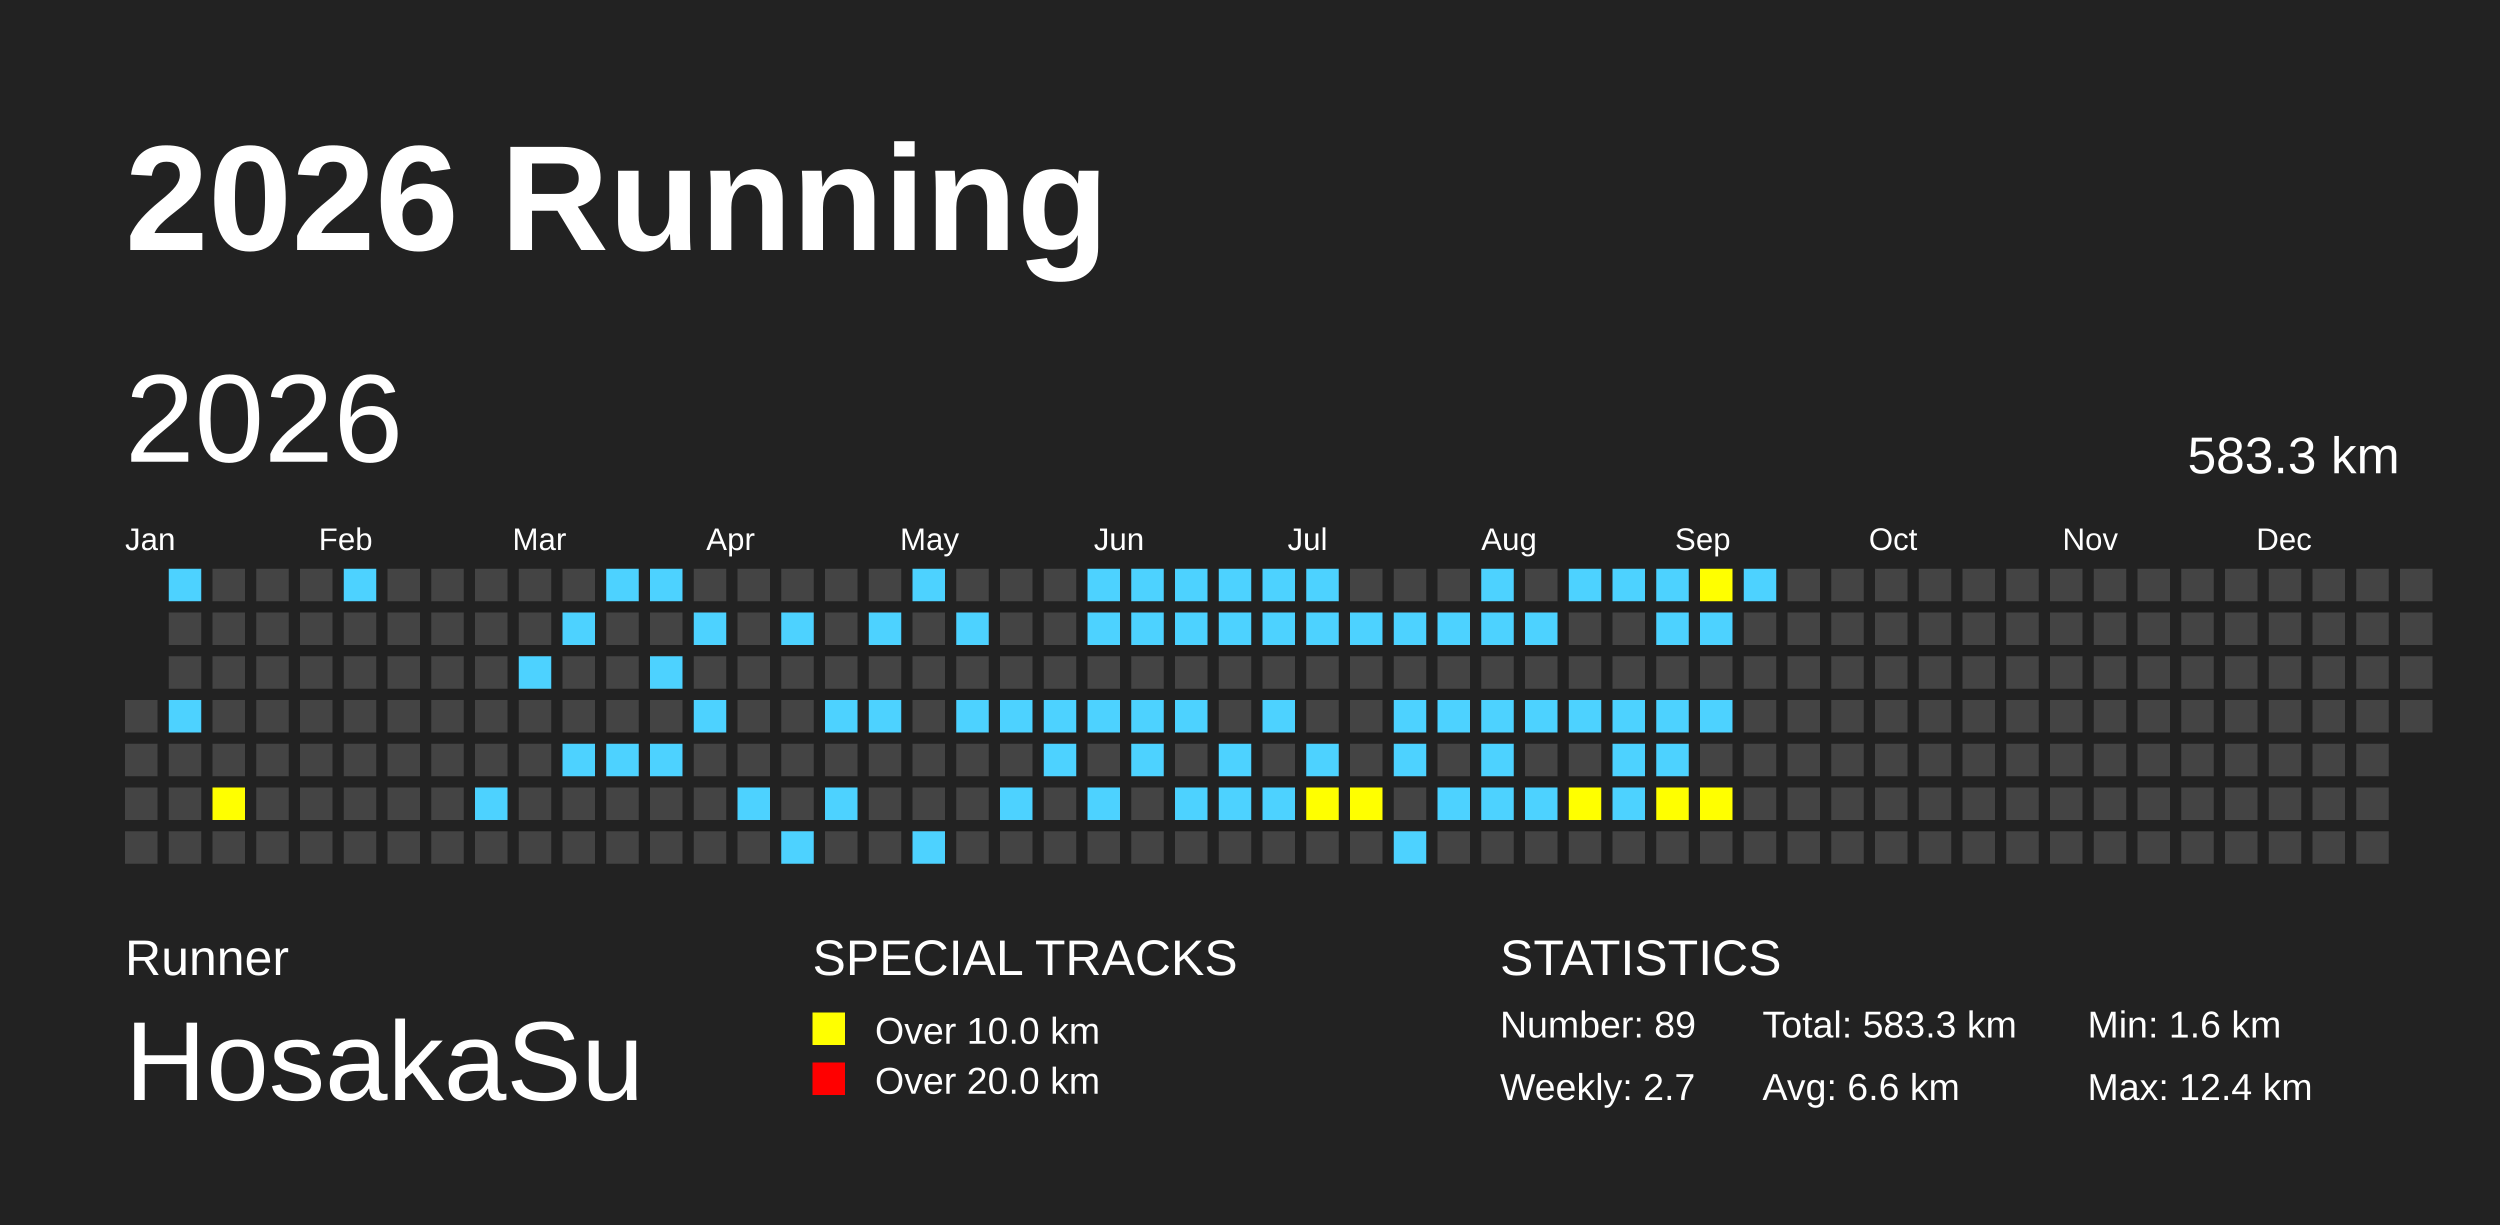
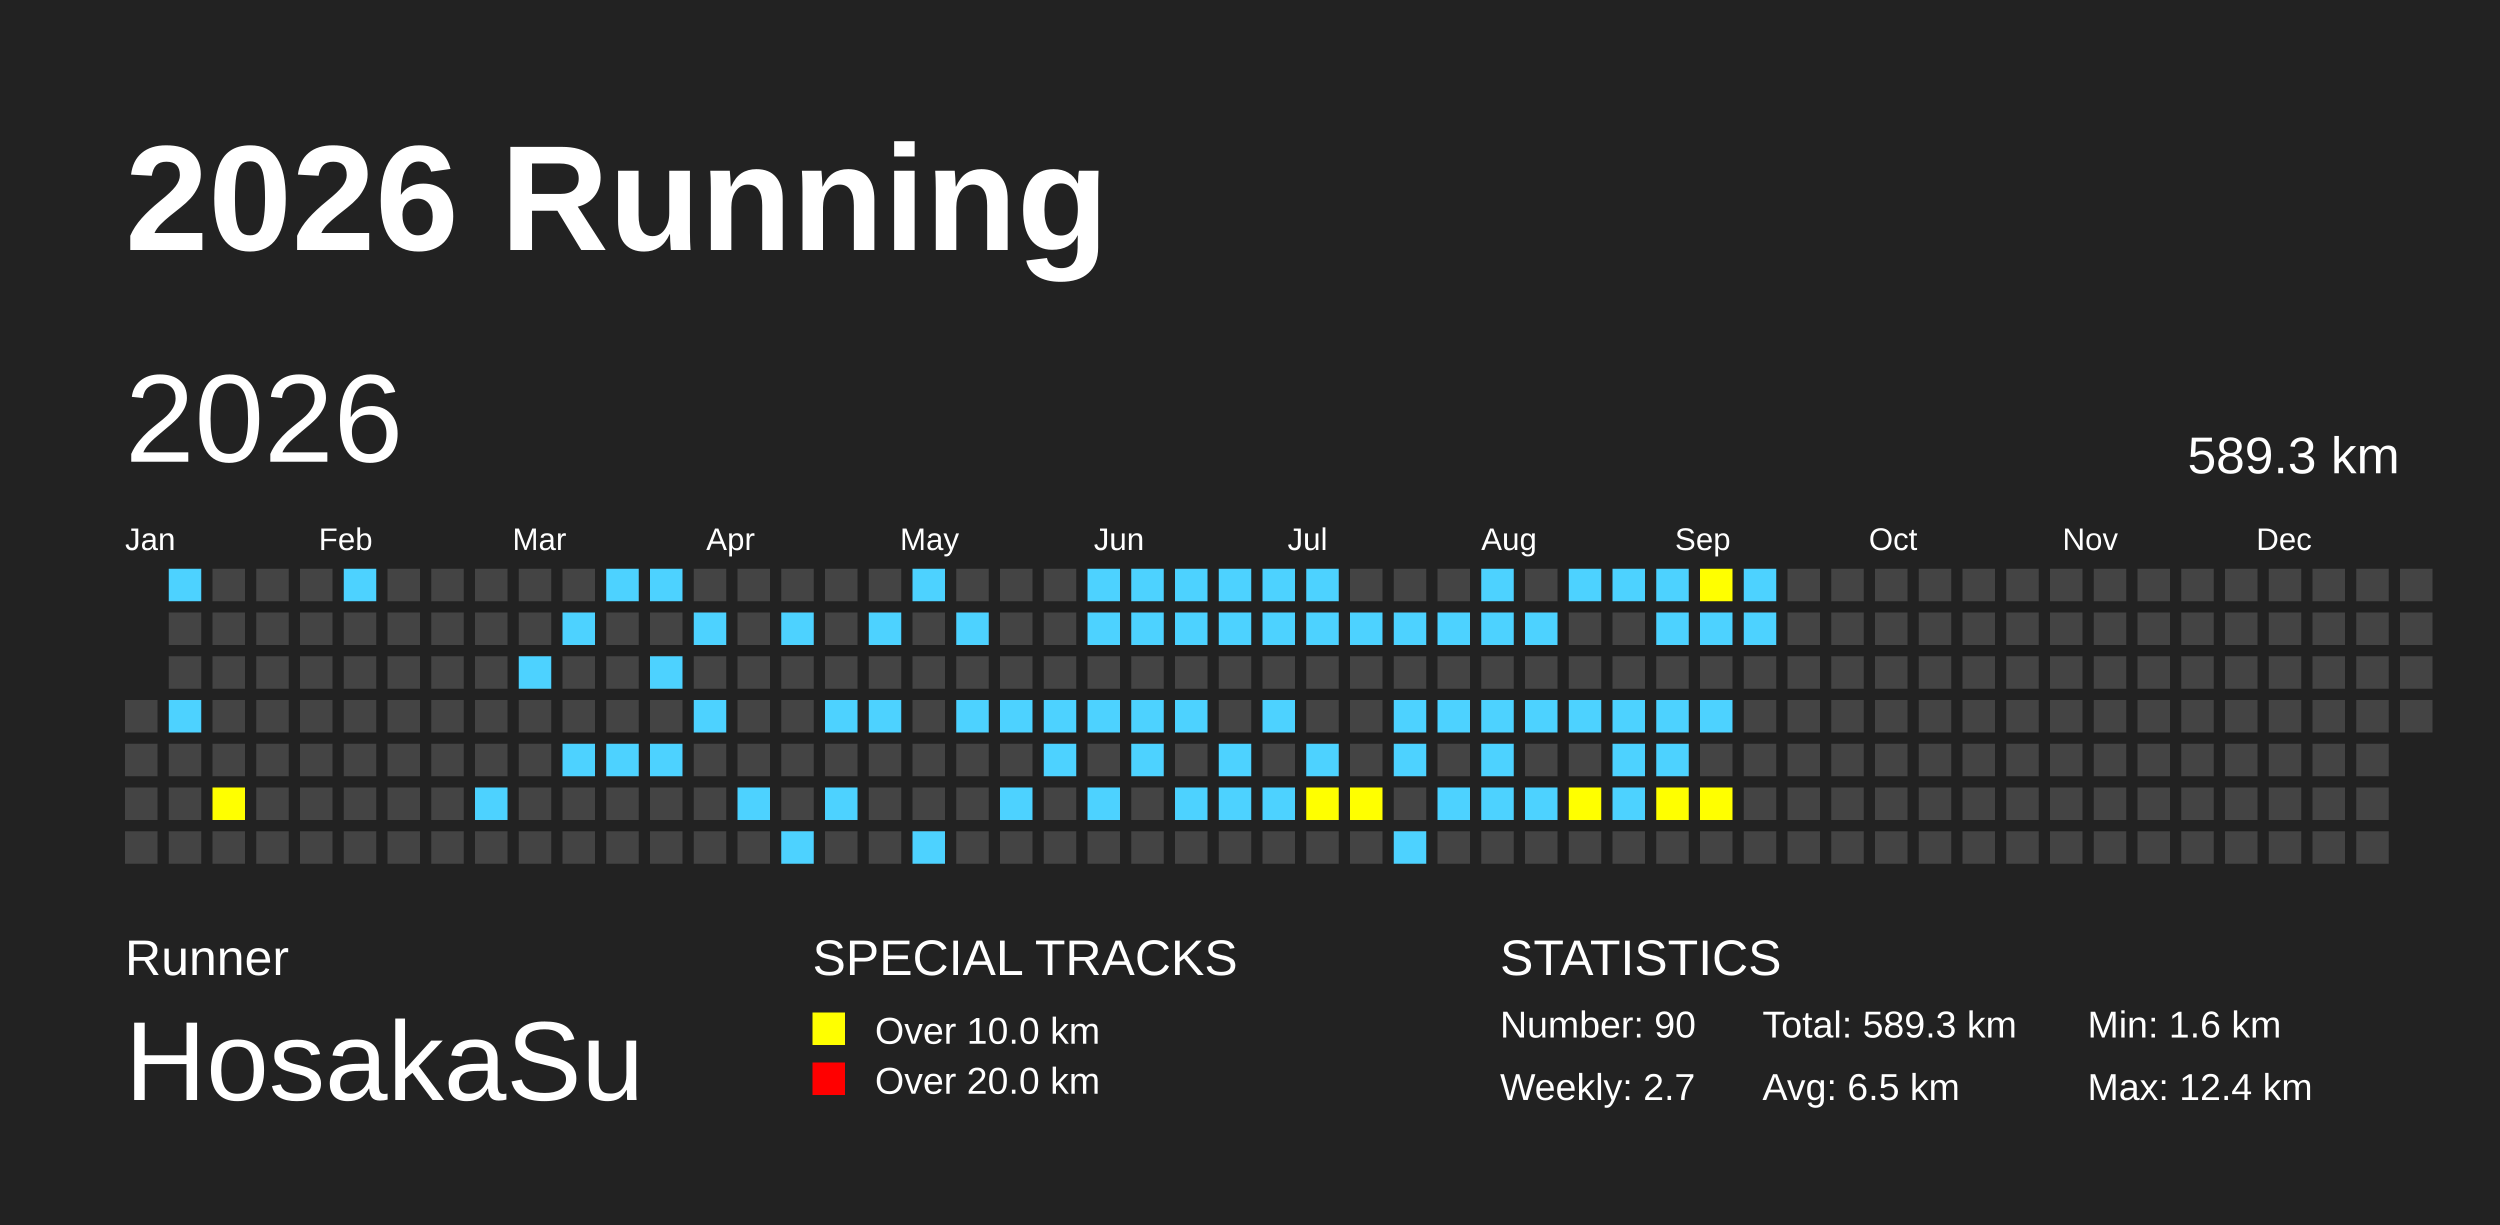
<svg xmlns="http://www.w3.org/2000/svg" baseProfile="full" height="98mm" version="1.1" viewBox="0,0,200,98" width="200mm">
  <defs>
    <pattern height="2" id="indoor-stripe" patternUnits="userSpaceOnUse" width="2">
      <line stroke="white" stroke-opacity="0.45" stroke-width="0.5" x1="0" x2="2" y1="2" y2="0" />
    </pattern>
  </defs>
  <rect fill="#222222" height="98" width="200" x="0" y="0" />
  <text fill="#FFFFFF" style="font-size:12px; font-family:Arial; font-weight:bold;" x="10" y="20">2026 Running</text>
  <text fill="#FFFFFF" style="font-size:4px; font-family:Arial" x="10" y="78">Runner</text>
  <text fill="#FFFFFF" style="font-size:9px; font-family:Arial" x="10" y="88">HosakaSu</text>
  <text fill="#FFFFFF" style="font-size:4px; font-family:Arial" x="65" y="78">SPECIAL TRACKS</text>
  <rect fill="yellow" height="2.6" width="2.6" x="65" y="81" />
  <text fill="#FFFFFF" style="font-size:3px; font-family:Arial" x="70" y="83.5">Over 10.0 km</text>
  <rect fill="red" height="2.6" width="2.6" x="65" y="85" />
  <text fill="#FFFFFF" style="font-size:3px; font-family:Arial" x="70" y="87.5">Over 20.0 km</text>
  <text fill="#FFFFFF" style="font-size:4px; font-family:Arial" x="120" y="78">STATISTICS</text>
-   <text fill="#FFFFFF" style="font-size:3px; font-family:Arial" x="120" y="83">Number: 89</text>
+   <text fill="#FFFFFF" style="font-size:3px; font-family:Arial" x="120" y="83">Number: 90</text>
  <text fill="#FFFFFF" style="font-size:3px; font-family:Arial" x="120" y="88">Weekly: 2.7</text>
-   <text fill="#FFFFFF" style="font-size:3px; font-family:Arial" x="141" y="83">Total: 583.3 km</text>
-   <text fill="#FFFFFF" style="font-size:3px; font-family:Arial" x="141" y="88">Avg: 6.6 km</text>
+   <text fill="#FFFFFF" style="font-size:3px; font-family:Arial" x="141" y="83">Total: 589.3 km</text>
+   <text fill="#FFFFFF" style="font-size:3px; font-family:Arial" x="141" y="88">Avg: 6.5 km</text>
  <text fill="#FFFFFF" style="font-size:3px; font-family:Arial" x="167" y="83">Min: 1.6 km</text>
  <text fill="#FFFFFF" style="font-size:3px; font-family:Arial" x="167" y="88">Max: 12.4 km</text>
  <text dominant-baseline="hanging" fill="#FFFFFF" style="font-size:10.0px; font-family:Arial;" x="10" y="30">2026</text>
-   <text dominant-baseline="hanging" fill="#FFFFFF" style="font-size:4.125px; font-family:Arial;" x="175" y="35">583.3 km</text>
+   <text dominant-baseline="hanging" fill="#FFFFFF" style="font-size:4.125px; font-family:Arial;" x="175" y="35">589.3 km</text>
  <text fill="#FFFFFF" style="font-size:2.5px; font-family:Arial" x="10.0" y="44">Jan</text>
  <text fill="#FFFFFF" style="font-size:2.5px; font-family:Arial" x="25.5" y="44">Feb</text>
  <text fill="#FFFFFF" style="font-size:2.5px; font-family:Arial" x="41.0" y="44">Mar</text>
  <text fill="#FFFFFF" style="font-size:2.5px; font-family:Arial" x="56.5" y="44">Apr</text>
  <text fill="#FFFFFF" style="font-size:2.5px; font-family:Arial" x="72.0" y="44">May</text>
  <text fill="#FFFFFF" style="font-size:2.5px; font-family:Arial" x="87.5" y="44">Jun</text>
  <text fill="#FFFFFF" style="font-size:2.5px; font-family:Arial" x="103.0" y="44">Jul</text>
  <text fill="#FFFFFF" style="font-size:2.5px; font-family:Arial" x="118.5" y="44">Aug</text>
  <text fill="#FFFFFF" style="font-size:2.5px; font-family:Arial" x="134.0" y="44">Sep</text>
  <text fill="#FFFFFF" style="font-size:2.5px; font-family:Arial" x="149.5" y="44">Oct</text>
  <text fill="#FFFFFF" style="font-size:2.5px; font-family:Arial" x="165.0" y="44">Nov</text>
  <text fill="#FFFFFF" style="font-size:2.5px; font-family:Arial" x="180.5" y="44">Dec</text>
  <rect fill="#444444" height="2.6" width="2.6" x="10.0" y="56.0" />
  <rect fill="#444444" height="2.6" width="2.6" x="10.0" y="59.5" />
  <rect fill="#444444" height="2.6" width="2.6" x="10.0" y="63.0" />
  <rect fill="#444444" height="2.6" width="2.6" x="10.0" y="66.5" />
  <rect fill="#4DD2FF" height="2.6" width="2.6" x="13.5" y="45.5" />
  <rect fill="#444444" height="2.6" width="2.6" x="13.5" y="49.0" />
  <rect fill="#444444" height="2.6" width="2.6" x="13.5" y="52.5" />
  <rect fill="#4DD2FF" height="2.6" width="2.6" x="13.5" y="56.0" />
  <rect fill="#444444" height="2.6" width="2.6" x="13.5" y="59.5" />
  <rect fill="#444444" height="2.6" width="2.6" x="13.5" y="63.0" />
  <rect fill="#444444" height="2.6" width="2.6" x="13.5" y="66.5" />
  <rect fill="#444444" height="2.6" width="2.6" x="17.0" y="45.5" />
  <rect fill="#444444" height="2.6" width="2.6" x="17.0" y="49.0" />
  <rect fill="#444444" height="2.6" width="2.6" x="17.0" y="52.5" />
  <rect fill="#444444" height="2.6" width="2.6" x="17.0" y="56.0" />
  <rect fill="#444444" height="2.6" width="2.6" x="17.0" y="59.5" />
  <rect fill="yellow" height="2.6" width="2.6" x="17.0" y="63.0" />
  <rect fill="#444444" height="2.6" width="2.6" x="17.0" y="66.5" />
  <rect fill="#444444" height="2.6" width="2.6" x="20.5" y="45.5" />
  <rect fill="#444444" height="2.6" width="2.6" x="20.5" y="49.0" />
  <rect fill="#444444" height="2.6" width="2.6" x="20.5" y="52.5" />
  <rect fill="#444444" height="2.6" width="2.6" x="20.5" y="56.0" />
  <rect fill="#444444" height="2.6" width="2.6" x="20.5" y="59.5" />
  <rect fill="#444444" height="2.6" width="2.6" x="20.5" y="63.0" />
  <rect fill="#444444" height="2.6" width="2.6" x="20.5" y="66.5" />
  <rect fill="#444444" height="2.6" width="2.6" x="24.0" y="45.5" />
  <rect fill="#444444" height="2.6" width="2.6" x="24.0" y="49.0" />
  <rect fill="#444444" height="2.6" width="2.6" x="24.0" y="52.5" />
  <rect fill="#444444" height="2.6" width="2.6" x="24.0" y="56.0" />
  <rect fill="#444444" height="2.6" width="2.6" x="24.0" y="59.5" />
  <rect fill="#444444" height="2.6" width="2.6" x="24.0" y="63.0" />
  <rect fill="#444444" height="2.6" width="2.6" x="24.0" y="66.5" />
  <rect fill="#4DD2FF" height="2.6" width="2.6" x="27.5" y="45.5" />
  <rect fill="#444444" height="2.6" width="2.6" x="27.5" y="49.0" />
  <rect fill="#444444" height="2.6" width="2.6" x="27.5" y="52.5" />
  <rect fill="#444444" height="2.6" width="2.6" x="27.5" y="56.0" />
  <rect fill="#444444" height="2.6" width="2.6" x="27.5" y="59.5" />
  <rect fill="#444444" height="2.6" width="2.6" x="27.5" y="63.0" />
  <rect fill="#444444" height="2.6" width="2.6" x="27.5" y="66.5" />
  <rect fill="#444444" height="2.6" width="2.6" x="31.0" y="45.5" />
  <rect fill="#444444" height="2.6" width="2.6" x="31.0" y="49.0" />
  <rect fill="#444444" height="2.6" width="2.6" x="31.0" y="52.5" />
  <rect fill="#444444" height="2.6" width="2.6" x="31.0" y="56.0" />
  <rect fill="#444444" height="2.6" width="2.6" x="31.0" y="59.5" />
  <rect fill="#444444" height="2.6" width="2.6" x="31.0" y="63.0" />
  <rect fill="#444444" height="2.6" width="2.6" x="31.0" y="66.5" />
  <rect fill="#444444" height="2.6" width="2.6" x="34.5" y="45.5" />
  <rect fill="#444444" height="2.6" width="2.6" x="34.5" y="49.0" />
  <rect fill="#444444" height="2.6" width="2.6" x="34.5" y="52.5" />
  <rect fill="#444444" height="2.6" width="2.6" x="34.5" y="56.0" />
  <rect fill="#444444" height="2.6" width="2.6" x="34.5" y="59.5" />
  <rect fill="#444444" height="2.6" width="2.6" x="34.5" y="63.0" />
  <rect fill="#444444" height="2.6" width="2.6" x="34.5" y="66.5" />
  <rect fill="#444444" height="2.6" width="2.6" x="38.0" y="45.5" />
  <rect fill="#444444" height="2.6" width="2.6" x="38.0" y="49.0" />
  <rect fill="#444444" height="2.6" width="2.6" x="38.0" y="52.5" />
  <rect fill="#444444" height="2.6" width="2.6" x="38.0" y="56.0" />
  <rect fill="#444444" height="2.6" width="2.6" x="38.0" y="59.5" />
  <rect fill="#4DD2FF" height="2.6" width="2.6" x="38.0" y="63.0" />
  <rect fill="#444444" height="2.6" width="2.6" x="38.0" y="66.5" />
  <rect fill="#444444" height="2.6" width="2.6" x="41.5" y="45.5" />
  <rect fill="#444444" height="2.6" width="2.6" x="41.5" y="49.0" />
  <rect fill="#4DD2FF" height="2.6" width="2.6" x="41.5" y="52.5" />
  <rect fill="#444444" height="2.6" width="2.6" x="41.5" y="56.0" />
  <rect fill="#444444" height="2.6" width="2.6" x="41.5" y="59.5" />
  <rect fill="#444444" height="2.6" width="2.6" x="41.5" y="63.0" />
  <rect fill="#444444" height="2.6" width="2.6" x="41.5" y="66.5" />
  <rect fill="#444444" height="2.6" width="2.6" x="45.0" y="45.5" />
  <rect fill="#4DD2FF" height="2.6" width="2.6" x="45.0" y="49.0" />
  <rect fill="#444444" height="2.6" width="2.6" x="45.0" y="52.5" />
  <rect fill="#444444" height="2.6" width="2.6" x="45.0" y="56.0" />
  <rect fill="#4DD2FF" height="2.6" width="2.6" x="45.0" y="59.5" />
  <rect fill="#444444" height="2.6" width="2.6" x="45.0" y="63.0" />
  <rect fill="#444444" height="2.6" width="2.6" x="45.0" y="66.5" />
  <rect fill="#4DD2FF" height="2.6" width="2.6" x="48.5" y="45.5" />
  <rect fill="#444444" height="2.6" width="2.6" x="48.5" y="49.0" />
  <rect fill="#444444" height="2.6" width="2.6" x="48.5" y="52.5" />
  <rect fill="#444444" height="2.6" width="2.6" x="48.5" y="56.0" />
  <rect fill="#4DD2FF" height="2.6" width="2.6" x="48.5" y="59.5" />
  <rect fill="#444444" height="2.6" width="2.6" x="48.5" y="63.0" />
  <rect fill="#444444" height="2.6" width="2.6" x="48.5" y="66.5" />
  <rect fill="#4DD2FF" height="2.6" width="2.6" x="52.0" y="45.5" />
  <rect fill="#444444" height="2.6" width="2.6" x="52.0" y="49.0" />
  <rect fill="#4DD2FF" height="2.6" width="2.6" x="52.0" y="52.5" />
  <rect fill="#444444" height="2.6" width="2.6" x="52.0" y="56.0" />
  <rect fill="#4DD2FF" height="2.6" width="2.6" x="52.0" y="59.5" />
  <rect fill="#444444" height="2.6" width="2.6" x="52.0" y="63.0" />
  <rect fill="#444444" height="2.6" width="2.6" x="52.0" y="66.5" />
  <rect fill="#444444" height="2.6" width="2.6" x="55.5" y="45.5" />
  <rect fill="#4DD2FF" height="2.6" width="2.6" x="55.5" y="49.0" />
  <rect fill="#444444" height="2.6" width="2.6" x="55.5" y="52.5" />
  <rect fill="#4DD2FF" height="2.6" width="2.6" x="55.5" y="56.0" />
  <rect fill="#444444" height="2.6" width="2.6" x="55.5" y="59.5" />
  <rect fill="#444444" height="2.6" width="2.6" x="55.5" y="63.0" />
  <rect fill="#444444" height="2.6" width="2.6" x="55.5" y="66.5" />
  <rect fill="#444444" height="2.6" width="2.6" x="59.0" y="45.5" />
  <rect fill="#444444" height="2.6" width="2.6" x="59.0" y="49.0" />
  <rect fill="#444444" height="2.6" width="2.6" x="59.0" y="52.5" />
  <rect fill="#444444" height="2.6" width="2.6" x="59.0" y="56.0" />
  <rect fill="#444444" height="2.6" width="2.6" x="59.0" y="59.5" />
  <rect fill="#4DD2FF" height="2.6" width="2.6" x="59.0" y="63.0" />
  <rect fill="#444444" height="2.6" width="2.6" x="59.0" y="66.5" />
  <rect fill="#444444" height="2.6" width="2.6" x="62.5" y="45.5" />
  <rect fill="#4DD2FF" height="2.6" width="2.6" x="62.5" y="49.0" />
  <rect fill="#444444" height="2.6" width="2.6" x="62.5" y="52.5" />
  <rect fill="#444444" height="2.6" width="2.6" x="62.5" y="56.0" />
  <rect fill="#444444" height="2.6" width="2.6" x="62.5" y="59.5" />
  <rect fill="#444444" height="2.6" width="2.6" x="62.5" y="63.0" />
  <rect fill="#4DD2FF" height="2.6" width="2.6" x="62.5" y="66.5" />
  <rect fill="#444444" height="2.6" width="2.6" x="66.0" y="45.5" />
  <rect fill="#444444" height="2.6" width="2.6" x="66.0" y="49.0" />
  <rect fill="#444444" height="2.6" width="2.6" x="66.0" y="52.5" />
  <rect fill="#4DD2FF" height="2.6" width="2.6" x="66.0" y="56.0" />
  <rect fill="#444444" height="2.6" width="2.6" x="66.0" y="59.5" />
  <rect fill="#4DD2FF" height="2.6" width="2.6" x="66.0" y="63.0" />
  <rect fill="#444444" height="2.6" width="2.6" x="66.0" y="66.5" />
  <rect fill="#444444" height="2.6" width="2.6" x="69.5" y="45.5" />
  <rect fill="#4DD2FF" height="2.6" width="2.6" x="69.5" y="49.0" />
  <rect fill="#444444" height="2.6" width="2.6" x="69.5" y="52.5" />
  <rect fill="#4DD2FF" height="2.6" width="2.6" x="69.5" y="56.0" />
  <rect fill="#444444" height="2.6" width="2.6" x="69.5" y="59.5" />
  <rect fill="#444444" height="2.6" width="2.6" x="69.5" y="63.0" />
  <rect fill="#444444" height="2.6" width="2.6" x="69.5" y="66.5" />
  <rect fill="#4DD2FF" height="2.6" width="2.6" x="73.0" y="45.5" />
  <rect fill="#444444" height="2.6" width="2.6" x="73.0" y="49.0" />
  <rect fill="#444444" height="2.6" width="2.6" x="73.0" y="52.5" />
  <rect fill="#444444" height="2.6" width="2.6" x="73.0" y="56.0" />
  <rect fill="#444444" height="2.6" width="2.6" x="73.0" y="59.5" />
  <rect fill="#444444" height="2.6" width="2.6" x="73.0" y="63.0" />
  <rect fill="#4DD2FF" height="2.6" width="2.6" x="73.0" y="66.5" />
  <rect fill="#444444" height="2.6" width="2.6" x="76.5" y="45.5" />
  <rect fill="#4DD2FF" height="2.6" width="2.6" x="76.5" y="49.0" />
  <rect fill="#444444" height="2.6" width="2.6" x="76.5" y="52.5" />
  <rect fill="#4DD2FF" height="2.6" width="2.6" x="76.5" y="56.0" />
  <rect fill="#444444" height="2.6" width="2.6" x="76.5" y="59.5" />
  <rect fill="#444444" height="2.6" width="2.6" x="76.5" y="63.0" />
  <rect fill="#444444" height="2.6" width="2.6" x="76.5" y="66.5" />
  <rect fill="#444444" height="2.6" width="2.6" x="80.0" y="45.5" />
  <rect fill="#444444" height="2.6" width="2.6" x="80.0" y="49.0" />
  <rect fill="#444444" height="2.6" width="2.6" x="80.0" y="52.5" />
  <rect fill="#4DD2FF" height="2.6" width="2.6" x="80.0" y="56.0" />
  <rect fill="#444444" height="2.6" width="2.6" x="80.0" y="59.5" />
  <rect fill="#4DD2FF" height="2.6" width="2.6" x="80.0" y="63.0" />
  <rect fill="#444444" height="2.6" width="2.6" x="80.0" y="66.5" />
  <rect fill="#444444" height="2.6" width="2.6" x="83.5" y="45.5" />
  <rect fill="#444444" height="2.6" width="2.6" x="83.5" y="49.0" />
  <rect fill="#444444" height="2.6" width="2.6" x="83.5" y="52.5" />
  <rect fill="#4DD2FF" height="2.6" width="2.6" x="83.5" y="56.0" />
  <rect fill="#4DD2FF" height="2.6" width="2.6" x="83.5" y="59.5" />
  <rect fill="#444444" height="2.6" width="2.6" x="83.5" y="63.0" />
  <rect fill="#444444" height="2.6" width="2.6" x="83.5" y="66.5" />
  <rect fill="#4DD2FF" height="2.6" width="2.6" x="87.0" y="45.5" />
  <rect fill="#4DD2FF" height="2.6" width="2.6" x="87.0" y="49.0" />
  <rect fill="#444444" height="2.6" width="2.6" x="87.0" y="52.5" />
  <rect fill="#4DD2FF" height="2.6" width="2.6" x="87.0" y="56.0" />
  <rect fill="#444444" height="2.6" width="2.6" x="87.0" y="59.5" />
  <rect fill="#4DD2FF" height="2.6" width="2.6" x="87.0" y="63.0" />
  <rect fill="#444444" height="2.6" width="2.6" x="87.0" y="66.5" />
  <rect fill="#4DD2FF" height="2.6" width="2.6" x="90.5" y="45.5" />
  <rect fill="#4DD2FF" height="2.6" width="2.6" x="90.5" y="49.0" />
  <rect fill="#444444" height="2.6" width="2.6" x="90.5" y="52.5" />
  <rect fill="#4DD2FF" height="2.6" width="2.6" x="90.5" y="56.0" />
  <rect fill="#4DD2FF" height="2.6" width="2.6" x="90.5" y="59.5" />
  <rect fill="#444444" height="2.6" width="2.6" x="90.5" y="63.0" />
  <rect fill="#444444" height="2.6" width="2.6" x="90.5" y="66.5" />
  <rect fill="#4DD2FF" height="2.6" width="2.6" x="94.0" y="45.5" />
  <rect fill="#4DD2FF" height="2.6" width="2.6" x="94.0" y="49.0" />
  <rect fill="#444444" height="2.6" width="2.6" x="94.0" y="52.5" />
  <rect fill="#4DD2FF" height="2.6" width="2.6" x="94.0" y="56.0" />
  <rect fill="#444444" height="2.6" width="2.6" x="94.0" y="59.5" />
  <rect fill="#4DD2FF" height="2.6" width="2.6" x="94.0" y="63.0" />
  <rect fill="#444444" height="2.6" width="2.6" x="94.0" y="66.5" />
  <rect fill="#4DD2FF" height="2.6" width="2.6" x="97.5" y="45.5" />
  <rect fill="#4DD2FF" height="2.6" width="2.6" x="97.5" y="49.0" />
  <rect fill="#444444" height="2.6" width="2.6" x="97.5" y="52.5" />
  <rect fill="#444444" height="2.6" width="2.6" x="97.5" y="56.0" />
  <rect fill="#4DD2FF" height="2.6" width="2.6" x="97.5" y="59.5" />
  <rect fill="#4DD2FF" height="2.6" width="2.6" x="97.5" y="63.0" />
  <rect fill="#444444" height="2.6" width="2.6" x="97.5" y="66.5" />
  <rect fill="#4DD2FF" height="2.6" width="2.6" x="101.0" y="45.5" />
  <rect fill="#4DD2FF" height="2.6" width="2.6" x="101.0" y="49.0" />
  <rect fill="#444444" height="2.6" width="2.6" x="101.0" y="52.5" />
  <rect fill="#4DD2FF" height="2.6" width="2.6" x="101.0" y="56.0" />
  <rect fill="#444444" height="2.6" width="2.6" x="101.0" y="59.5" />
  <rect fill="#4DD2FF" height="2.6" width="2.6" x="101.0" y="63.0" />
  <rect fill="#444444" height="2.6" width="2.6" x="101.0" y="66.5" />
  <rect fill="#4DD2FF" height="2.6" width="2.6" x="104.5" y="45.5" />
  <rect fill="#4DD2FF" height="2.6" width="2.6" x="104.5" y="49.0" />
  <rect fill="#444444" height="2.6" width="2.6" x="104.5" y="52.5" />
  <rect fill="#444444" height="2.6" width="2.6" x="104.5" y="56.0" />
  <rect fill="#4DD2FF" height="2.6" width="2.6" x="104.5" y="59.5" />
  <rect fill="yellow" height="2.6" width="2.6" x="104.5" y="63.0" />
  <rect fill="#444444" height="2.6" width="2.6" x="104.5" y="66.5" />
  <rect fill="#444444" height="2.6" width="2.6" x="108.0" y="45.5" />
  <rect fill="#4DD2FF" height="2.6" width="2.6" x="108.0" y="49.0" />
  <rect fill="#444444" height="2.6" width="2.6" x="108.0" y="52.5" />
  <rect fill="#444444" height="2.6" width="2.6" x="108.0" y="56.0" />
  <rect fill="#444444" height="2.6" width="2.6" x="108.0" y="59.5" />
  <rect fill="yellow" height="2.6" width="2.6" x="108.0" y="63.0" />
  <rect fill="#444444" height="2.6" width="2.6" x="108.0" y="66.5" />
  <rect fill="#444444" height="2.6" width="2.6" x="111.5" y="45.5" />
  <rect fill="#4DD2FF" height="2.6" width="2.6" x="111.5" y="49.0" />
  <rect fill="#444444" height="2.6" width="2.6" x="111.5" y="52.5" />
  <rect fill="#4DD2FF" height="2.6" width="2.6" x="111.5" y="56.0" />
  <rect fill="#4DD2FF" height="2.6" width="2.6" x="111.5" y="59.5" />
  <rect fill="#444444" height="2.6" width="2.6" x="111.5" y="63.0" />
  <rect fill="#4DD2FF" height="2.6" width="2.6" x="111.5" y="66.5" />
  <rect fill="#444444" height="2.6" width="2.6" x="115.0" y="45.5" />
  <rect fill="#4DD2FF" height="2.6" width="2.6" x="115.0" y="49.0" />
  <rect fill="#444444" height="2.6" width="2.6" x="115.0" y="52.5" />
  <rect fill="#4DD2FF" height="2.6" width="2.6" x="115.0" y="56.0" />
  <rect fill="#444444" height="2.6" width="2.6" x="115.0" y="59.5" />
  <rect fill="#4DD2FF" height="2.6" width="2.6" x="115.0" y="63.0" />
  <rect fill="#444444" height="2.6" width="2.6" x="115.0" y="66.5" />
  <rect fill="#4DD2FF" height="2.6" width="2.6" x="118.5" y="45.5" />
  <rect fill="#4DD2FF" height="2.6" width="2.6" x="118.5" y="49.0" />
  <rect fill="#444444" height="2.6" width="2.6" x="118.5" y="52.5" />
  <rect fill="#4DD2FF" height="2.6" width="2.6" x="118.5" y="56.0" />
  <rect fill="#4DD2FF" height="2.6" width="2.6" x="118.5" y="59.5" />
  <rect fill="#4DD2FF" height="2.6" width="2.6" x="118.5" y="63.0" />
  <rect fill="#444444" height="2.6" width="2.6" x="118.5" y="66.5" />
  <rect fill="#444444" height="2.6" width="2.6" x="122.0" y="45.5" />
  <rect fill="#4DD2FF" height="2.6" width="2.6" x="122.0" y="49.0" />
  <rect fill="#444444" height="2.6" width="2.6" x="122.0" y="52.5" />
  <rect fill="#4DD2FF" height="2.6" width="2.6" x="122.0" y="56.0" />
  <rect fill="#444444" height="2.6" width="2.6" x="122.0" y="59.5" />
  <rect fill="#4DD2FF" height="2.6" width="2.6" x="122.0" y="63.0" />
  <rect fill="#444444" height="2.6" width="2.6" x="122.0" y="66.5" />
  <rect fill="#4DD2FF" height="2.6" width="2.6" x="125.5" y="45.5" />
  <rect fill="#444444" height="2.6" width="2.6" x="125.5" y="49.0" />
  <rect fill="#444444" height="2.6" width="2.6" x="125.5" y="52.5" />
  <rect fill="#4DD2FF" height="2.6" width="2.6" x="125.5" y="56.0" />
  <rect fill="#444444" height="2.6" width="2.6" x="125.5" y="59.5" />
  <rect fill="yellow" height="2.6" width="2.6" x="125.5" y="63.0" />
  <rect fill="#444444" height="2.6" width="2.6" x="125.5" y="66.5" />
  <rect fill="#4DD2FF" height="2.6" width="2.6" x="129.0" y="45.5" />
  <rect fill="#444444" height="2.6" width="2.6" x="129.0" y="49.0" />
  <rect fill="#444444" height="2.6" width="2.6" x="129.0" y="52.5" />
  <rect fill="#4DD2FF" height="2.6" width="2.6" x="129.0" y="56.0" />
  <rect fill="#4DD2FF" height="2.6" width="2.6" x="129.0" y="59.5" />
  <rect fill="#4DD2FF" height="2.6" width="2.6" x="129.0" y="63.0" />
  <rect fill="#444444" height="2.6" width="2.6" x="129.0" y="66.5" />
  <rect fill="#4DD2FF" height="2.6" width="2.6" x="132.5" y="45.5" />
  <rect fill="#4DD2FF" height="2.6" width="2.6" x="132.5" y="49.0" />
  <rect fill="#444444" height="2.6" width="2.6" x="132.5" y="52.5" />
  <rect fill="#4DD2FF" height="2.6" width="2.6" x="132.5" y="56.0" />
  <rect fill="#4DD2FF" height="2.6" width="2.6" x="132.5" y="59.5" />
  <rect fill="yellow" height="2.6" width="2.6" x="132.5" y="63.0" />
  <rect fill="#444444" height="2.6" width="2.6" x="132.5" y="66.5" />
  <rect fill="yellow" height="2.6" width="2.6" x="136.0" y="45.5" />
  <rect fill="#4DD2FF" height="2.6" width="2.6" x="136.0" y="49.0" />
  <rect fill="#444444" height="2.6" width="2.6" x="136.0" y="52.5" />
  <rect fill="#4DD2FF" height="2.6" width="2.6" x="136.0" y="56.0" />
  <rect fill="#444444" height="2.6" width="2.6" x="136.0" y="59.5" />
  <rect fill="yellow" height="2.6" width="2.6" x="136.0" y="63.0" />
  <rect fill="#444444" height="2.6" width="2.6" x="136.0" y="66.5" />
  <rect fill="#4DD2FF" height="2.6" width="2.6" x="139.5" y="45.5" />
-   <rect fill="#444444" height="2.6" width="2.6" x="139.5" y="49.0" />
+   <rect fill="#4DD2FF" height="2.6" width="2.6" x="139.5" y="49.0" />
  <rect fill="#444444" height="2.6" width="2.6" x="139.5" y="52.5" />
  <rect fill="#444444" height="2.6" width="2.6" x="139.5" y="56.0" />
  <rect fill="#444444" height="2.6" width="2.6" x="139.5" y="59.5" />
  <rect fill="#444444" height="2.6" width="2.6" x="139.5" y="63.0" />
  <rect fill="#444444" height="2.6" width="2.6" x="139.5" y="66.5" />
  <rect fill="#444444" height="2.6" width="2.6" x="143.0" y="45.5" />
  <rect fill="#444444" height="2.6" width="2.6" x="143.0" y="49.0" />
  <rect fill="#444444" height="2.6" width="2.6" x="143.0" y="52.5" />
  <rect fill="#444444" height="2.6" width="2.6" x="143.0" y="56.0" />
  <rect fill="#444444" height="2.6" width="2.6" x="143.0" y="59.5" />
  <rect fill="#444444" height="2.6" width="2.6" x="143.0" y="63.0" />
  <rect fill="#444444" height="2.6" width="2.6" x="143.0" y="66.5" />
  <rect fill="#444444" height="2.6" width="2.6" x="146.5" y="45.5" />
  <rect fill="#444444" height="2.6" width="2.6" x="146.5" y="49.0" />
  <rect fill="#444444" height="2.6" width="2.6" x="146.5" y="52.5" />
  <rect fill="#444444" height="2.6" width="2.6" x="146.5" y="56.0" />
  <rect fill="#444444" height="2.6" width="2.6" x="146.5" y="59.5" />
  <rect fill="#444444" height="2.6" width="2.6" x="146.5" y="63.0" />
  <rect fill="#444444" height="2.6" width="2.6" x="146.5" y="66.5" />
  <rect fill="#444444" height="2.6" width="2.6" x="150.0" y="45.5" />
  <rect fill="#444444" height="2.6" width="2.6" x="150.0" y="49.0" />
  <rect fill="#444444" height="2.6" width="2.6" x="150.0" y="52.5" />
  <rect fill="#444444" height="2.6" width="2.6" x="150.0" y="56.0" />
  <rect fill="#444444" height="2.6" width="2.6" x="150.0" y="59.5" />
  <rect fill="#444444" height="2.6" width="2.6" x="150.0" y="63.0" />
  <rect fill="#444444" height="2.6" width="2.6" x="150.0" y="66.5" />
  <rect fill="#444444" height="2.6" width="2.6" x="153.5" y="45.5" />
  <rect fill="#444444" height="2.6" width="2.6" x="153.5" y="49.0" />
  <rect fill="#444444" height="2.6" width="2.6" x="153.5" y="52.5" />
  <rect fill="#444444" height="2.6" width="2.6" x="153.5" y="56.0" />
  <rect fill="#444444" height="2.6" width="2.6" x="153.5" y="59.5" />
  <rect fill="#444444" height="2.6" width="2.6" x="153.5" y="63.0" />
  <rect fill="#444444" height="2.6" width="2.6" x="153.5" y="66.5" />
  <rect fill="#444444" height="2.6" width="2.6" x="157.0" y="45.5" />
  <rect fill="#444444" height="2.6" width="2.6" x="157.0" y="49.0" />
  <rect fill="#444444" height="2.6" width="2.6" x="157.0" y="52.5" />
  <rect fill="#444444" height="2.6" width="2.6" x="157.0" y="56.0" />
  <rect fill="#444444" height="2.6" width="2.6" x="157.0" y="59.5" />
  <rect fill="#444444" height="2.6" width="2.6" x="157.0" y="63.0" />
  <rect fill="#444444" height="2.6" width="2.6" x="157.0" y="66.5" />
  <rect fill="#444444" height="2.6" width="2.6" x="160.5" y="45.5" />
  <rect fill="#444444" height="2.6" width="2.6" x="160.5" y="49.0" />
  <rect fill="#444444" height="2.6" width="2.6" x="160.5" y="52.5" />
  <rect fill="#444444" height="2.6" width="2.6" x="160.5" y="56.0" />
  <rect fill="#444444" height="2.6" width="2.6" x="160.5" y="59.5" />
  <rect fill="#444444" height="2.6" width="2.6" x="160.5" y="63.0" />
  <rect fill="#444444" height="2.6" width="2.6" x="160.5" y="66.5" />
  <rect fill="#444444" height="2.6" width="2.6" x="164.0" y="45.5" />
  <rect fill="#444444" height="2.6" width="2.6" x="164.0" y="49.0" />
  <rect fill="#444444" height="2.6" width="2.6" x="164.0" y="52.5" />
  <rect fill="#444444" height="2.6" width="2.6" x="164.0" y="56.0" />
  <rect fill="#444444" height="2.6" width="2.6" x="164.0" y="59.5" />
  <rect fill="#444444" height="2.6" width="2.6" x="164.0" y="63.0" />
  <rect fill="#444444" height="2.6" width="2.6" x="164.0" y="66.5" />
  <rect fill="#444444" height="2.6" width="2.6" x="167.5" y="45.5" />
  <rect fill="#444444" height="2.6" width="2.6" x="167.5" y="49.0" />
  <rect fill="#444444" height="2.6" width="2.6" x="167.5" y="52.5" />
  <rect fill="#444444" height="2.6" width="2.6" x="167.5" y="56.0" />
  <rect fill="#444444" height="2.6" width="2.6" x="167.5" y="59.5" />
  <rect fill="#444444" height="2.6" width="2.6" x="167.5" y="63.0" />
  <rect fill="#444444" height="2.6" width="2.6" x="167.5" y="66.5" />
  <rect fill="#444444" height="2.6" width="2.6" x="171.0" y="45.5" />
  <rect fill="#444444" height="2.6" width="2.6" x="171.0" y="49.0" />
  <rect fill="#444444" height="2.6" width="2.6" x="171.0" y="52.5" />
  <rect fill="#444444" height="2.6" width="2.6" x="171.0" y="56.0" />
  <rect fill="#444444" height="2.6" width="2.6" x="171.0" y="59.5" />
  <rect fill="#444444" height="2.6" width="2.6" x="171.0" y="63.0" />
  <rect fill="#444444" height="2.6" width="2.6" x="171.0" y="66.5" />
  <rect fill="#444444" height="2.6" width="2.6" x="174.5" y="45.5" />
  <rect fill="#444444" height="2.6" width="2.6" x="174.5" y="49.0" />
  <rect fill="#444444" height="2.6" width="2.6" x="174.5" y="52.5" />
  <rect fill="#444444" height="2.6" width="2.6" x="174.5" y="56.0" />
  <rect fill="#444444" height="2.6" width="2.6" x="174.5" y="59.5" />
  <rect fill="#444444" height="2.6" width="2.6" x="174.5" y="63.0" />
  <rect fill="#444444" height="2.6" width="2.6" x="174.5" y="66.5" />
  <rect fill="#444444" height="2.6" width="2.6" x="178.0" y="45.5" />
  <rect fill="#444444" height="2.6" width="2.6" x="178.0" y="49.0" />
  <rect fill="#444444" height="2.6" width="2.6" x="178.0" y="52.5" />
  <rect fill="#444444" height="2.6" width="2.6" x="178.0" y="56.0" />
  <rect fill="#444444" height="2.6" width="2.6" x="178.0" y="59.5" />
  <rect fill="#444444" height="2.6" width="2.6" x="178.0" y="63.0" />
  <rect fill="#444444" height="2.6" width="2.6" x="178.0" y="66.5" />
  <rect fill="#444444" height="2.6" width="2.6" x="181.5" y="45.5" />
  <rect fill="#444444" height="2.6" width="2.6" x="181.5" y="49.0" />
  <rect fill="#444444" height="2.6" width="2.6" x="181.5" y="52.5" />
  <rect fill="#444444" height="2.6" width="2.6" x="181.5" y="56.0" />
  <rect fill="#444444" height="2.6" width="2.6" x="181.5" y="59.5" />
  <rect fill="#444444" height="2.6" width="2.6" x="181.5" y="63.0" />
  <rect fill="#444444" height="2.6" width="2.6" x="181.5" y="66.5" />
  <rect fill="#444444" height="2.6" width="2.6" x="185.0" y="45.5" />
  <rect fill="#444444" height="2.6" width="2.6" x="185.0" y="49.0" />
  <rect fill="#444444" height="2.6" width="2.6" x="185.0" y="52.5" />
  <rect fill="#444444" height="2.6" width="2.6" x="185.0" y="56.0" />
  <rect fill="#444444" height="2.6" width="2.6" x="185.0" y="59.5" />
  <rect fill="#444444" height="2.6" width="2.6" x="185.0" y="63.0" />
  <rect fill="#444444" height="2.6" width="2.6" x="185.0" y="66.5" />
  <rect fill="#444444" height="2.6" width="2.6" x="188.5" y="45.5" />
  <rect fill="#444444" height="2.6" width="2.6" x="188.5" y="49.0" />
  <rect fill="#444444" height="2.6" width="2.6" x="188.5" y="52.5" />
  <rect fill="#444444" height="2.6" width="2.6" x="188.5" y="56.0" />
  <rect fill="#444444" height="2.6" width="2.6" x="188.5" y="59.5" />
  <rect fill="#444444" height="2.6" width="2.6" x="188.5" y="63.0" />
  <rect fill="#444444" height="2.6" width="2.6" x="188.5" y="66.5" />
  <rect fill="#444444" height="2.6" width="2.6" x="192.0" y="45.5" />
  <rect fill="#444444" height="2.6" width="2.6" x="192.0" y="49.0" />
  <rect fill="#444444" height="2.6" width="2.6" x="192.0" y="52.5" />
  <rect fill="#444444" height="2.6" width="2.6" x="192.0" y="56.0" />
</svg>
